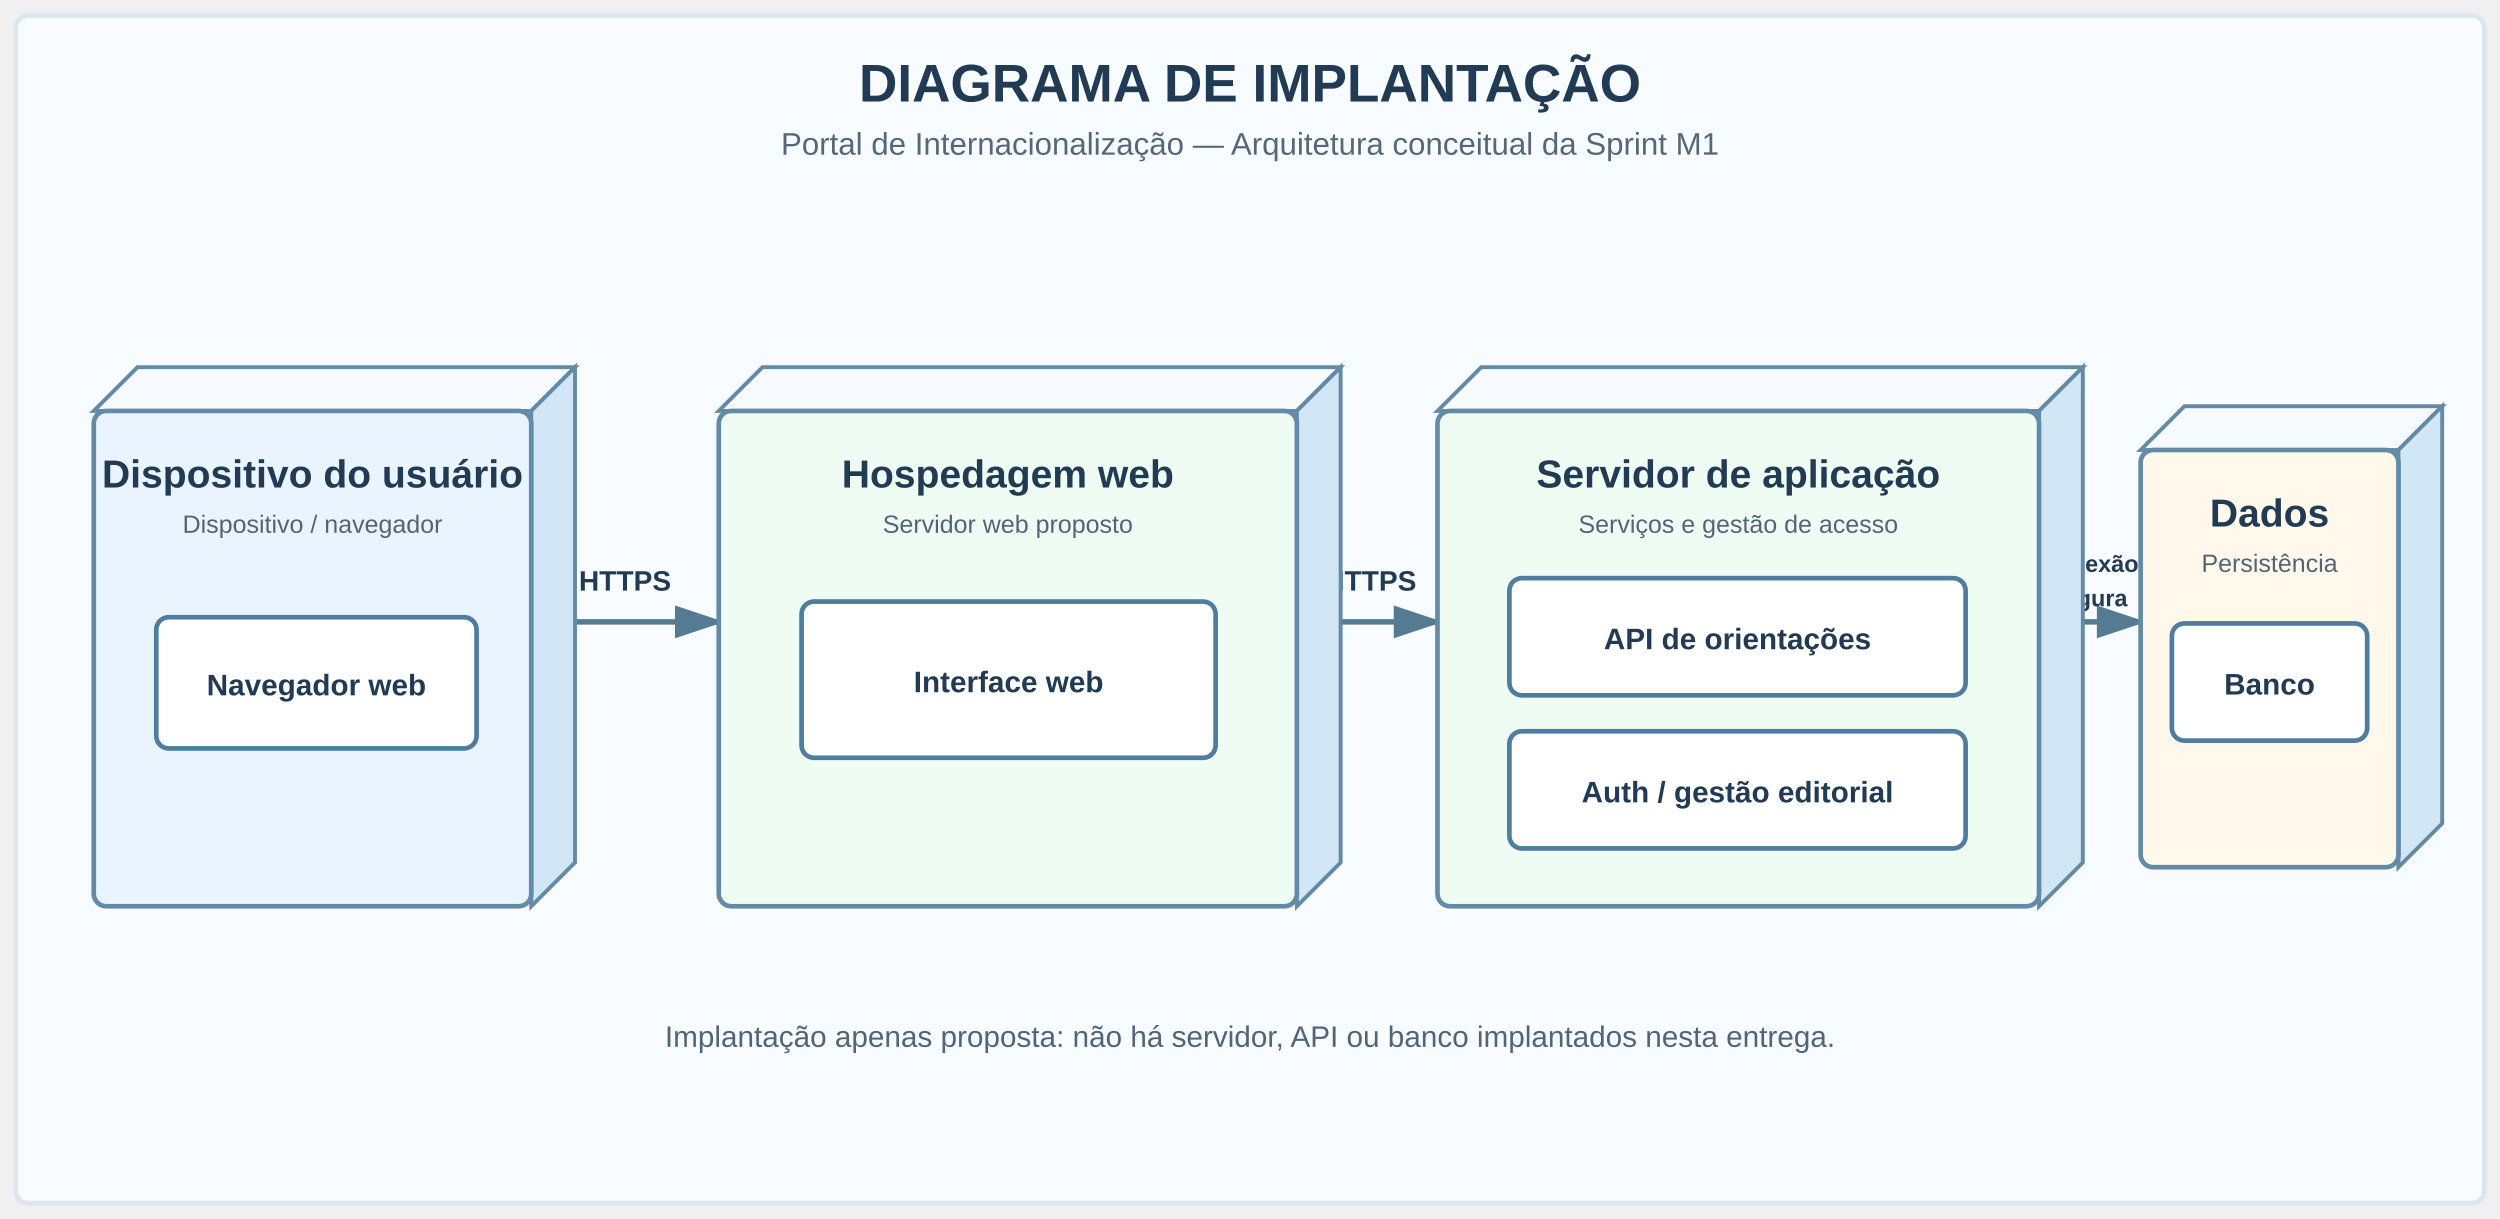
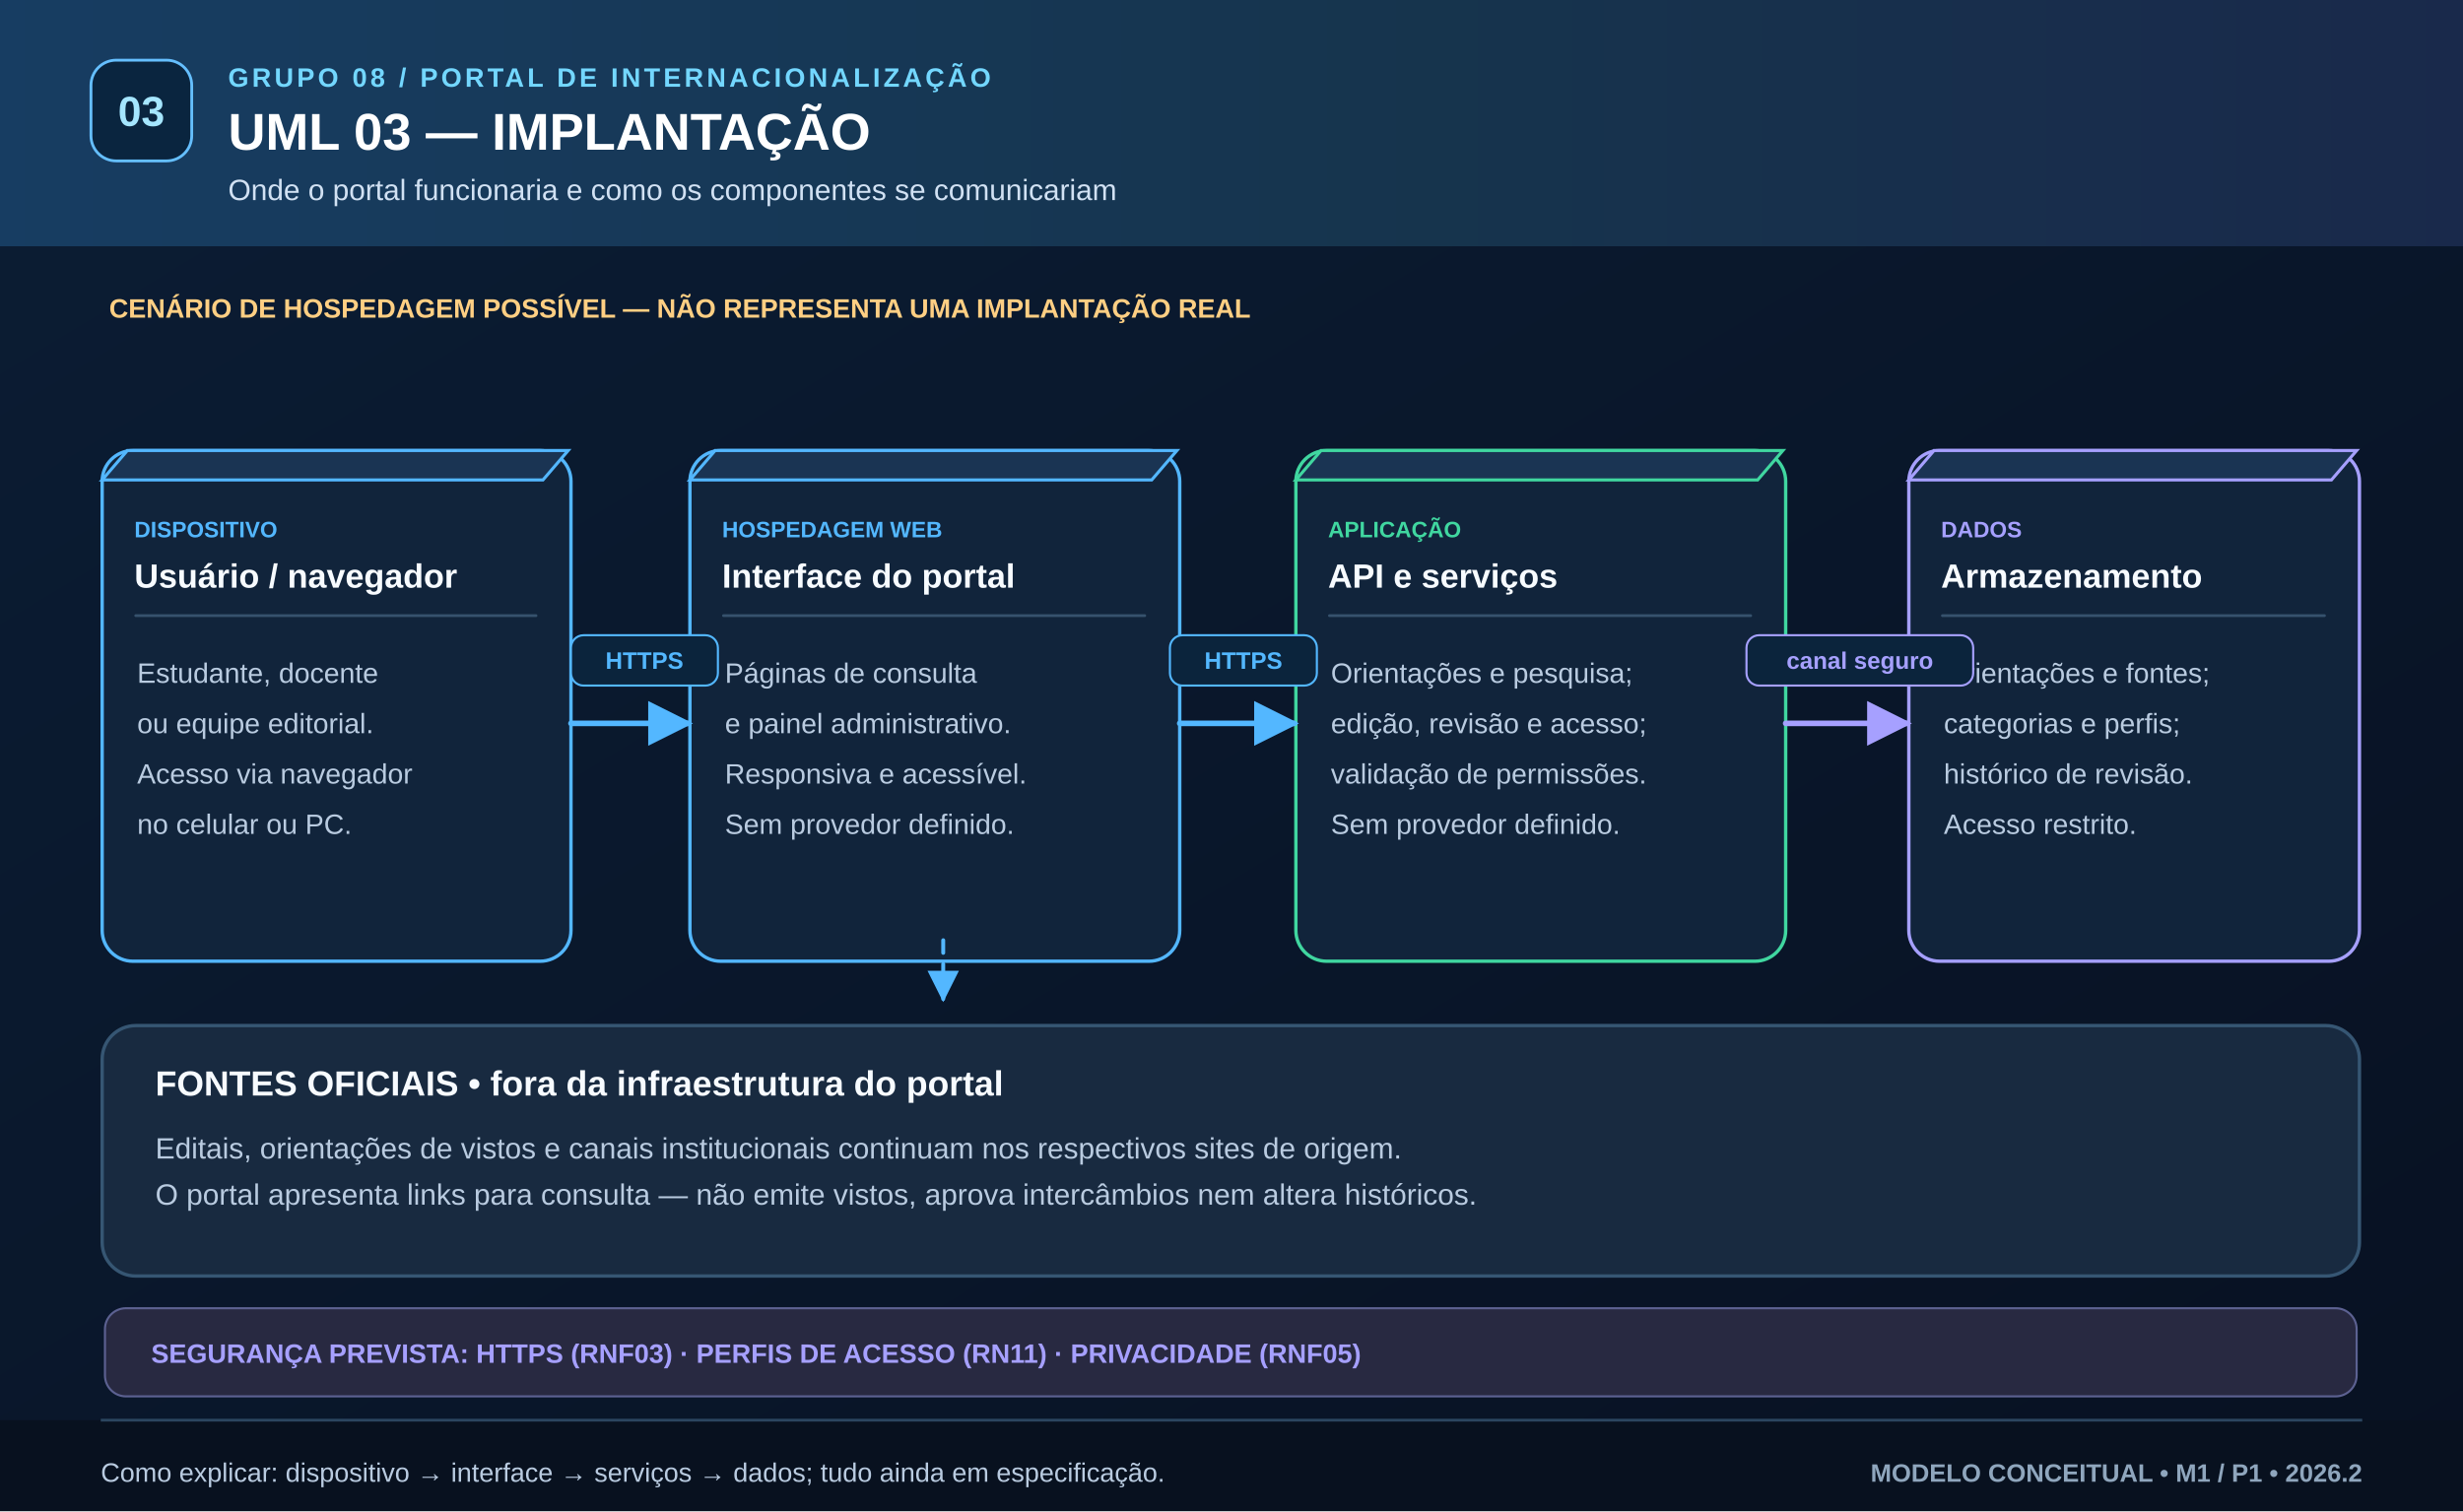
- <svg xmlns="http://www.w3.org/2000/svg" width="1600" height="780" viewBox="0 0 1600 780" font-family="Arial,Helvetica,sans-serif">
+ <svg xmlns="http://www.w3.org/2000/svg" width="1760" height="1080" viewBox="0 0 1760 1080" role="img" aria-label="UML 03 — IMPLANTAÇÃO: Onde o portal funcionaria e como os componentes se comunicariam">
  <defs>
-     <marker id="arr" markerWidth="10" markerHeight="10" refX="8" refY="3" orient="auto">
-       <path d="M0 0 L9 3 L0 6 Z" fill="#557b93" />
+     <linearGradient id="bg" x1="0" x2="1" y1="0" y2="1">
+       <stop offset="0" stop-color="#0B1D34" />
+       <stop offset="1" stop-color="#081122" />
+     </linearGradient>
+     <linearGradient id="banner" x1="0" x2="1">
+       <stop offset="0" stop-color="#173D62" />
+       <stop offset=".58" stop-color="#16344D" />
+       <stop offset="1" stop-color="#19294B" />
+     </linearGradient>
+     <linearGradient id="cardB" x1="0" x2="0" y1="0" y2="1">
+       <stop offset="0" stop-color="#173857" />
+       <stop offset="1" stop-color="#112942" />
+     </linearGradient>
+     <linearGradient id="cardG" x1="0" x2="0" y1="0" y2="1">
+       <stop offset="0" stop-color="#194A42" />
+       <stop offset="1" stop-color="#10392F" />
+     </linearGradient>
+     <marker id="arrowBlue" viewBox="0 0 10 10" refX="9" refY="5" markerWidth="8" markerHeight="8" orient="auto-start-reverse">
+       <path d="M0 0 L10 5 L0 10 Z" fill="#53B7FF" />
+     </marker>
+     <marker id="arrowGreen" viewBox="0 0 10 10" refX="9" refY="5" markerWidth="8" markerHeight="8" orient="auto-start-reverse">
+       <path d="M0 0 L10 5 L0 10 Z" fill="#40D7A0" />
+     </marker>
+     <marker id="arrowPurple" viewBox="0 0 10 10" refX="9" refY="5" markerWidth="8" markerHeight="8" orient="auto-start-reverse">
+       <path d="M0 0 L10 5 L0 10 Z" fill="#A6A0FF" />
    </marker>
  </defs>
-   <rect x="10" y="10" width="1580" height="760" rx="8" stroke-width="3" fill="#f8fbff" stroke="#dce6ee" />
-   <text x="800" y="65" font-size="34" font-weight="700" fill="#213b54" text-anchor="middle">DIAGRAMA DE IMPLANTAÇÃO</text>
-   <text x="800" y="99" font-size="20" font-weight="400" fill="#54687a" text-anchor="middle">Portal de Internacionalização — Arquitetura conceitual da Sprint M1</text>
-   <path d="M340 398 H460" stroke="#557b93" stroke-width="3.5" fill="none" marker-end="url(#arr)" />
-   <path d="M830 398 H920" stroke="#557b93" stroke-width="3.5" fill="none" marker-end="url(#arr)" />
-   <path d="M1305 398 H1370" stroke="#557b93" stroke-width="3.5" fill="none" marker-end="url(#arr)" />
-   <text x="400" y="378" font-size="18" font-weight="700" fill="#213b54" text-anchor="middle">HTTPS</text>
-   <text x="877" y="378" font-size="18" font-weight="700" fill="#213b54" text-anchor="middle">HTTPS</text>
-   <text x="1337" y="366" font-size="15" font-weight="700" fill="#213b54" text-anchor="middle">Conexão</text>
-   <text x="1337" y="388" font-size="15" font-weight="700" fill="#213b54" text-anchor="middle">segura</text>
-   <path d="M60 263 L88 235 H368 L340 263 Z" fill="#f7fbff" stroke="#638ba8" stroke-width="2.5" />
-   <path d="M340 263 L368 235 V552 L340 580 Z" fill="#d2e7f6" stroke="#638ba8" stroke-width="2.5" />
-   <rect x="60" y="263" width="280" height="317" rx="8" stroke-width="3" fill="#e9f4ff" stroke="#638ba8" />
-   <text x="200" y="312" font-size="25" font-weight="700" fill="#213b54" text-anchor="middle">Dispositivo do usuário</text>
-   <text x="200" y="341" font-size="16" font-weight="400" fill="#526577" text-anchor="middle">Dispositivo / navegador</text>
-   <rect x="100" y="395" width="205" height="84" rx="8" stroke-width="3" fill="#ffffff" stroke="#4e7da1" />
-   <text x="202.5" y="445" font-size="19" font-weight="700" fill="#213b54" text-anchor="middle">Navegador web</text>
-   <path d="M460 263 L488 235 H858 L830 263 Z" fill="#f7fbff" stroke="#638ba8" stroke-width="2.5" />
-   <path d="M830 263 L858 235 V552 L830 580 Z" fill="#d2e7f6" stroke="#638ba8" stroke-width="2.5" />
-   <rect x="460" y="263" width="370" height="317" rx="8" stroke-width="3" fill="#effcf3" stroke="#638ba8" />
-   <text x="645" y="312" font-size="25" font-weight="700" fill="#213b54" text-anchor="middle">Hospedagem web</text>
-   <text x="645" y="341" font-size="16" font-weight="400" fill="#526577" text-anchor="middle">Servidor web proposto</text>
-   <rect x="513" y="385" width="265" height="100" rx="8" stroke-width="3" fill="#ffffff" stroke="#4e7da1" />
-   <text x="645.5" y="443" font-size="19" font-weight="700" fill="#213b54" text-anchor="middle">Interface web</text>
-   <path d="M920 263 L948 235 H1333 L1305 263 Z" fill="#f7fbff" stroke="#638ba8" stroke-width="2.5" />
-   <path d="M1305 263 L1333 235 V552 L1305 580 Z" fill="#d2e7f6" stroke="#638ba8" stroke-width="2.5" />
-   <rect x="920" y="263" width="385" height="317" rx="8" stroke-width="3" fill="#effcf3" stroke="#638ba8" />
-   <text x="1112.5" y="312" font-size="25" font-weight="700" fill="#213b54" text-anchor="middle">Servidor de aplicação</text>
-   <text x="1112.5" y="341" font-size="16" font-weight="400" fill="#526577" text-anchor="middle">Serviços e gestão de acesso</text>
-   <rect x="966" y="370" width="292" height="75" rx="8" stroke-width="3" fill="#ffffff" stroke="#4e7da1" />
-   <text x="1112" y="415.5" font-size="19" font-weight="700" fill="#213b54" text-anchor="middle">API de orientações</text>
-   <rect x="966" y="468" width="292" height="75" rx="8" stroke-width="3" fill="#ffffff" stroke="#4e7da1" />
-   <text x="1112" y="513.5" font-size="19" font-weight="700" fill="#213b54" text-anchor="middle">Auth / gestão editorial</text>
-   <path d="M1370 288 L1398 260 H1563 L1535 288 Z" fill="#f7fbff" stroke="#638ba8" stroke-width="2.5" />
-   <path d="M1535 288 L1563 260 V527 L1535 555 Z" fill="#d2e7f6" stroke="#638ba8" stroke-width="2.5" />
-   <rect x="1370" y="288" width="165" height="267" rx="8" stroke-width="3" fill="#fff8eb" stroke="#638ba8" />
-   <text x="1452.5" y="337" font-size="25" font-weight="700" fill="#213b54" text-anchor="middle">Dados</text>
-   <text x="1452.5" y="366" font-size="16" font-weight="400" fill="#526577" text-anchor="middle">Persistência</text>
-   <rect x="1390" y="399" width="125" height="75" rx="8" stroke-width="3" fill="#ffffff" stroke="#4e7da1" />
-   <text x="1452.5" y="444.5" font-size="19" font-weight="700" fill="#213b54" text-anchor="middle">Banco</text>
-   <text x="800" y="670" font-size="19" font-weight="400" fill="#506579" text-anchor="middle">Implantação apenas proposta: não há servidor, API ou banco implantados nesta entrega.</text>
+   <rect width="1760" height="1080" fill="url(#bg)" />
+   <rect x="0" y="0" width="1760" height="176" fill="url(#banner)" />
+   <rect x="65" y="43" width="72" height="72" rx="18" fill="#0A253F" stroke="#65BFFF" stroke-width="2" />
+   <text x="101" y="90" font-family="Arial,sans-serif" font-size="30" text-anchor="middle" font-weight="700" fill="#A5E6FF">03</text>
+   <text x="163" y="62" font-family="Arial,sans-serif" font-size="19" font-weight="700" letter-spacing="2.3" fill="#73D7FF">GRUPO 08  /  PORTAL DE INTERNACIONALIZAÇÃO</text>
+   <text x="163" y="107" font-family="Arial,sans-serif" font-size="37" font-weight="700" fill="#FFFFFF">UML 03 — IMPLANTAÇÃO</text>
+   <text x="163" y="143" font-family="Arial,sans-serif" font-size="21" fill="#D1E1F3">Onde o portal funcionaria e como os componentes se comunicariam</text>
+   <text x="78" y="227" font-family="Arial,Helvetica,sans-serif" font-size="19" fill="#FFCF83" font-weight="700" text-anchor="start">CENÁRIO DE HOSPEDAGEM POSSÍVEL — NÃO REPRESENTA UMA IMPLANTAÇÃO REAL</text>
+   <rect x="73" y="322" width="335" height="365" rx="22" fill="#11243B" stroke="#53B7FF" stroke-width="2.4" opacity="1" />
+   <path d="M73 343 l18 -21 h315 l-18 21 Z" fill="#1A3453" stroke="#53B7FF" stroke-width="2.2" />
+   <text x="96" y="384" font-family="Arial,Helvetica,sans-serif" font-size="16" fill="#53B7FF" font-weight="700" text-anchor="start">DISPOSITIVO</text>
+   <text x="96" y="420" font-family="Arial,Helvetica,sans-serif" font-size="24" fill="#F7FBFF" font-weight="700" text-anchor="start">Usuário / navegador</text>
+   <line x1="97" y1="440" x2="383" y2="440" stroke="#36526D" stroke-width="2" stroke-linecap="round" />
+   <text x="98" y="488" font-family="Arial,Helvetica,sans-serif" font-size="20" fill="#B9CBE0" font-weight="400" text-anchor="start">Estudante, docente</text>
+   <text x="98" y="524" font-family="Arial,Helvetica,sans-serif" font-size="20" fill="#B9CBE0" font-weight="400" text-anchor="start">ou equipe editorial.</text>
+   <text x="98" y="560" font-family="Arial,Helvetica,sans-serif" font-size="20" fill="#B9CBE0" font-weight="400" text-anchor="start">Acesso via navegador</text>
+   <text x="98" y="596" font-family="Arial,Helvetica,sans-serif" font-size="20" fill="#B9CBE0" font-weight="400" text-anchor="start">no celular ou PC.</text>
+   <rect x="493" y="322" width="350" height="365" rx="22" fill="#11243B" stroke="#53B7FF" stroke-width="2.4" opacity="1" />
+   <path d="M493 343 l18 -21 h330 l-18 21 Z" fill="#1A3453" stroke="#53B7FF" stroke-width="2.2" />
+   <text x="516" y="384" font-family="Arial,Helvetica,sans-serif" font-size="16" fill="#53B7FF" font-weight="700" text-anchor="start">HOSPEDAGEM WEB</text>
+   <text x="516" y="420" font-family="Arial,Helvetica,sans-serif" font-size="24" fill="#F7FBFF" font-weight="700" text-anchor="start">Interface do portal</text>
+   <line x1="517" y1="440" x2="818" y2="440" stroke="#36526D" stroke-width="2" stroke-linecap="round" />
+   <text x="518" y="488" font-family="Arial,Helvetica,sans-serif" font-size="20" fill="#B9CBE0" font-weight="400" text-anchor="start">Páginas de consulta</text>
+   <text x="518" y="524" font-family="Arial,Helvetica,sans-serif" font-size="20" fill="#B9CBE0" font-weight="400" text-anchor="start">e painel administrativo.</text>
+   <text x="518" y="560" font-family="Arial,Helvetica,sans-serif" font-size="20" fill="#B9CBE0" font-weight="400" text-anchor="start">Responsiva e acessível.</text>
+   <text x="518" y="596" font-family="Arial,Helvetica,sans-serif" font-size="20" fill="#B9CBE0" font-weight="400" text-anchor="start">Sem provedor definido.</text>
+   <rect x="926" y="322" width="350" height="365" rx="22" fill="#11243B" stroke="#40D7A0" stroke-width="2.4" opacity="1" />
+   <path d="M926 343 l18 -21 h330 l-18 21 Z" fill="#1A3453" stroke="#40D7A0" stroke-width="2.2" />
+   <text x="949" y="384" font-family="Arial,Helvetica,sans-serif" font-size="16" fill="#40D7A0" font-weight="700" text-anchor="start">APLICAÇÃO</text>
+   <text x="949" y="420" font-family="Arial,Helvetica,sans-serif" font-size="24" fill="#F7FBFF" font-weight="700" text-anchor="start">API e serviços</text>
+   <line x1="950" y1="440" x2="1251" y2="440" stroke="#36526D" stroke-width="2" stroke-linecap="round" />
+   <text x="951" y="488" font-family="Arial,Helvetica,sans-serif" font-size="20" fill="#B9CBE0" font-weight="400" text-anchor="start">Orientações e pesquisa;</text>
+   <text x="951" y="524" font-family="Arial,Helvetica,sans-serif" font-size="20" fill="#B9CBE0" font-weight="400" text-anchor="start">edição, revisão e acesso;</text>
+   <text x="951" y="560" font-family="Arial,Helvetica,sans-serif" font-size="20" fill="#B9CBE0" font-weight="400" text-anchor="start">validação de permissões.</text>
+   <text x="951" y="596" font-family="Arial,Helvetica,sans-serif" font-size="20" fill="#B9CBE0" font-weight="400" text-anchor="start">Sem provedor definido.</text>
+   <rect x="1364" y="322" width="322" height="365" rx="22" fill="#11243B" stroke="#A6A0FF" stroke-width="2.4" opacity="1" />
+   <path d="M1364 343 l18 -21 h302 l-18 21 Z" fill="#1A3453" stroke="#A6A0FF" stroke-width="2.2" />
+   <text x="1387" y="384" font-family="Arial,Helvetica,sans-serif" font-size="16" fill="#A6A0FF" font-weight="700" text-anchor="start">DADOS</text>
+   <text x="1387" y="420" font-family="Arial,Helvetica,sans-serif" font-size="24" fill="#F7FBFF" font-weight="700" text-anchor="start">Armazenamento</text>
+   <line x1="1388" y1="440" x2="1661" y2="440" stroke="#36526D" stroke-width="2" stroke-linecap="round" />
+   <text x="1389" y="488" font-family="Arial,Helvetica,sans-serif" font-size="20" fill="#B9CBE0" font-weight="400" text-anchor="start">Orientações e fontes;</text>
+   <text x="1389" y="524" font-family="Arial,Helvetica,sans-serif" font-size="20" fill="#B9CBE0" font-weight="400" text-anchor="start">categorias e perfis;</text>
+   <text x="1389" y="560" font-family="Arial,Helvetica,sans-serif" font-size="20" fill="#B9CBE0" font-weight="400" text-anchor="start">histórico de revisão.</text>
+   <text x="1389" y="596" font-family="Arial,Helvetica,sans-serif" font-size="20" fill="#B9CBE0" font-weight="400" text-anchor="start">Acesso restrito.</text>
+   <path d="M408 517 H492" fill="none" stroke="#53B7FF" stroke-width="4" stroke-linecap="round" stroke-linejoin="round" marker-end="url(#arrowBlue)" opacity="1" />
+   <path d="M843 517 H925" fill="none" stroke="#53B7FF" stroke-width="4" stroke-linecap="round" stroke-linejoin="round" marker-end="url(#arrowBlue)" opacity="1" />
+   <path d="M1276 517 H1363" fill="none" stroke="#A6A0FF" stroke-width="4" stroke-linecap="round" stroke-linejoin="round" marker-end="url(#arrowPurple)" opacity="1" />
+   <rect x="408" y="454" width="105" height="36" rx="9" fill="#0B243C" stroke="#53B7FF" stroke-width="1.5" opacity="1" />
+   <text x="460.5" y="478" font-family="Arial,Helvetica,sans-serif" font-size="17" fill="#53B7FF" font-weight="700" text-anchor="middle">HTTPS</text>
+   <rect x="836" y="454" width="105" height="36" rx="9" fill="#0B243C" stroke="#53B7FF" stroke-width="1.5" opacity="1" />
+   <text x="888.5" y="478" font-family="Arial,Helvetica,sans-serif" font-size="17" fill="#53B7FF" font-weight="700" text-anchor="middle">HTTPS</text>
+   <rect x="1248" y="454" width="162" height="36" rx="9" fill="#0B243C" stroke="#A6A0FF" stroke-width="1.5" opacity="1" />
+   <text x="1329" y="478" font-family="Arial,Helvetica,sans-serif" font-size="17" fill="#A6A0FF" font-weight="700" text-anchor="middle">canal seguro</text>
+   <rect x="73" y="733" width="1613" height="179" rx="24" fill="#182A40" stroke="#365673" stroke-width="2.4" opacity="1" />
+   <text x="111" y="783" font-family="Arial,Helvetica,sans-serif" font-size="25" fill="#F7FBFF" font-weight="700" text-anchor="start">FONTES OFICIAIS  •  fora da infraestrutura do portal</text>
+   <text x="111" y="828" font-family="Arial,Helvetica,sans-serif" font-size="21" fill="#B9CBE0" font-weight="400" text-anchor="start">Editais, orientações de vistos e canais institucionais continuam nos respectivos sites de origem.</text>
+   <text x="111" y="861" font-family="Arial,Helvetica,sans-serif" font-size="21" fill="#B9CBE0" font-weight="400" text-anchor="start">O portal apresenta links para consulta — não emite vistos, aprova intercâmbios nem altera históricos.</text>
+   <path d="M674 672 V714" fill="none" stroke="#53B7FF" stroke-width="2.8" stroke-linecap="round" stroke-linejoin="round" marker-end="url(#arrowBlue)" stroke-dasharray="9 8" opacity="1" />
+   <rect x="75" y="935" width="1609" height="63" rx="15" fill="#282941" stroke="#5C6191" stroke-width="1.5" opacity="1" />
+   <text x="108" y="974" font-family="Arial,Helvetica,sans-serif" font-size="19" fill="#A6A0FF" font-weight="700" text-anchor="start">SEGURANÇA PREVISTA: HTTPS (RNF03)  ·  PERFIS DE ACESSO (RN11)  ·  PRIVACIDADE (RNF05)</text>
+   <rect x="0" y="1015" width="1760" height="65" fill="#08111F" />
+   <path d="M72 1015 H1688" stroke="#2B455F" stroke-width="2" />
+   <text x="72" y="1059" font-family="Arial,Helvetica,sans-serif" font-size="19" fill="#B9CBE0" font-weight="400" text-anchor="start">Como explicar: dispositivo → interface → serviços → dados; tudo ainda em especificação.</text>
+   <text x="1688" y="1059" font-family="Arial,Helvetica,sans-serif" font-size="18" fill="#8FA6BD" font-weight="700" text-anchor="end">MODELO CONCEITUAL • M1 / P1 • 2026.2</text>
</svg>
